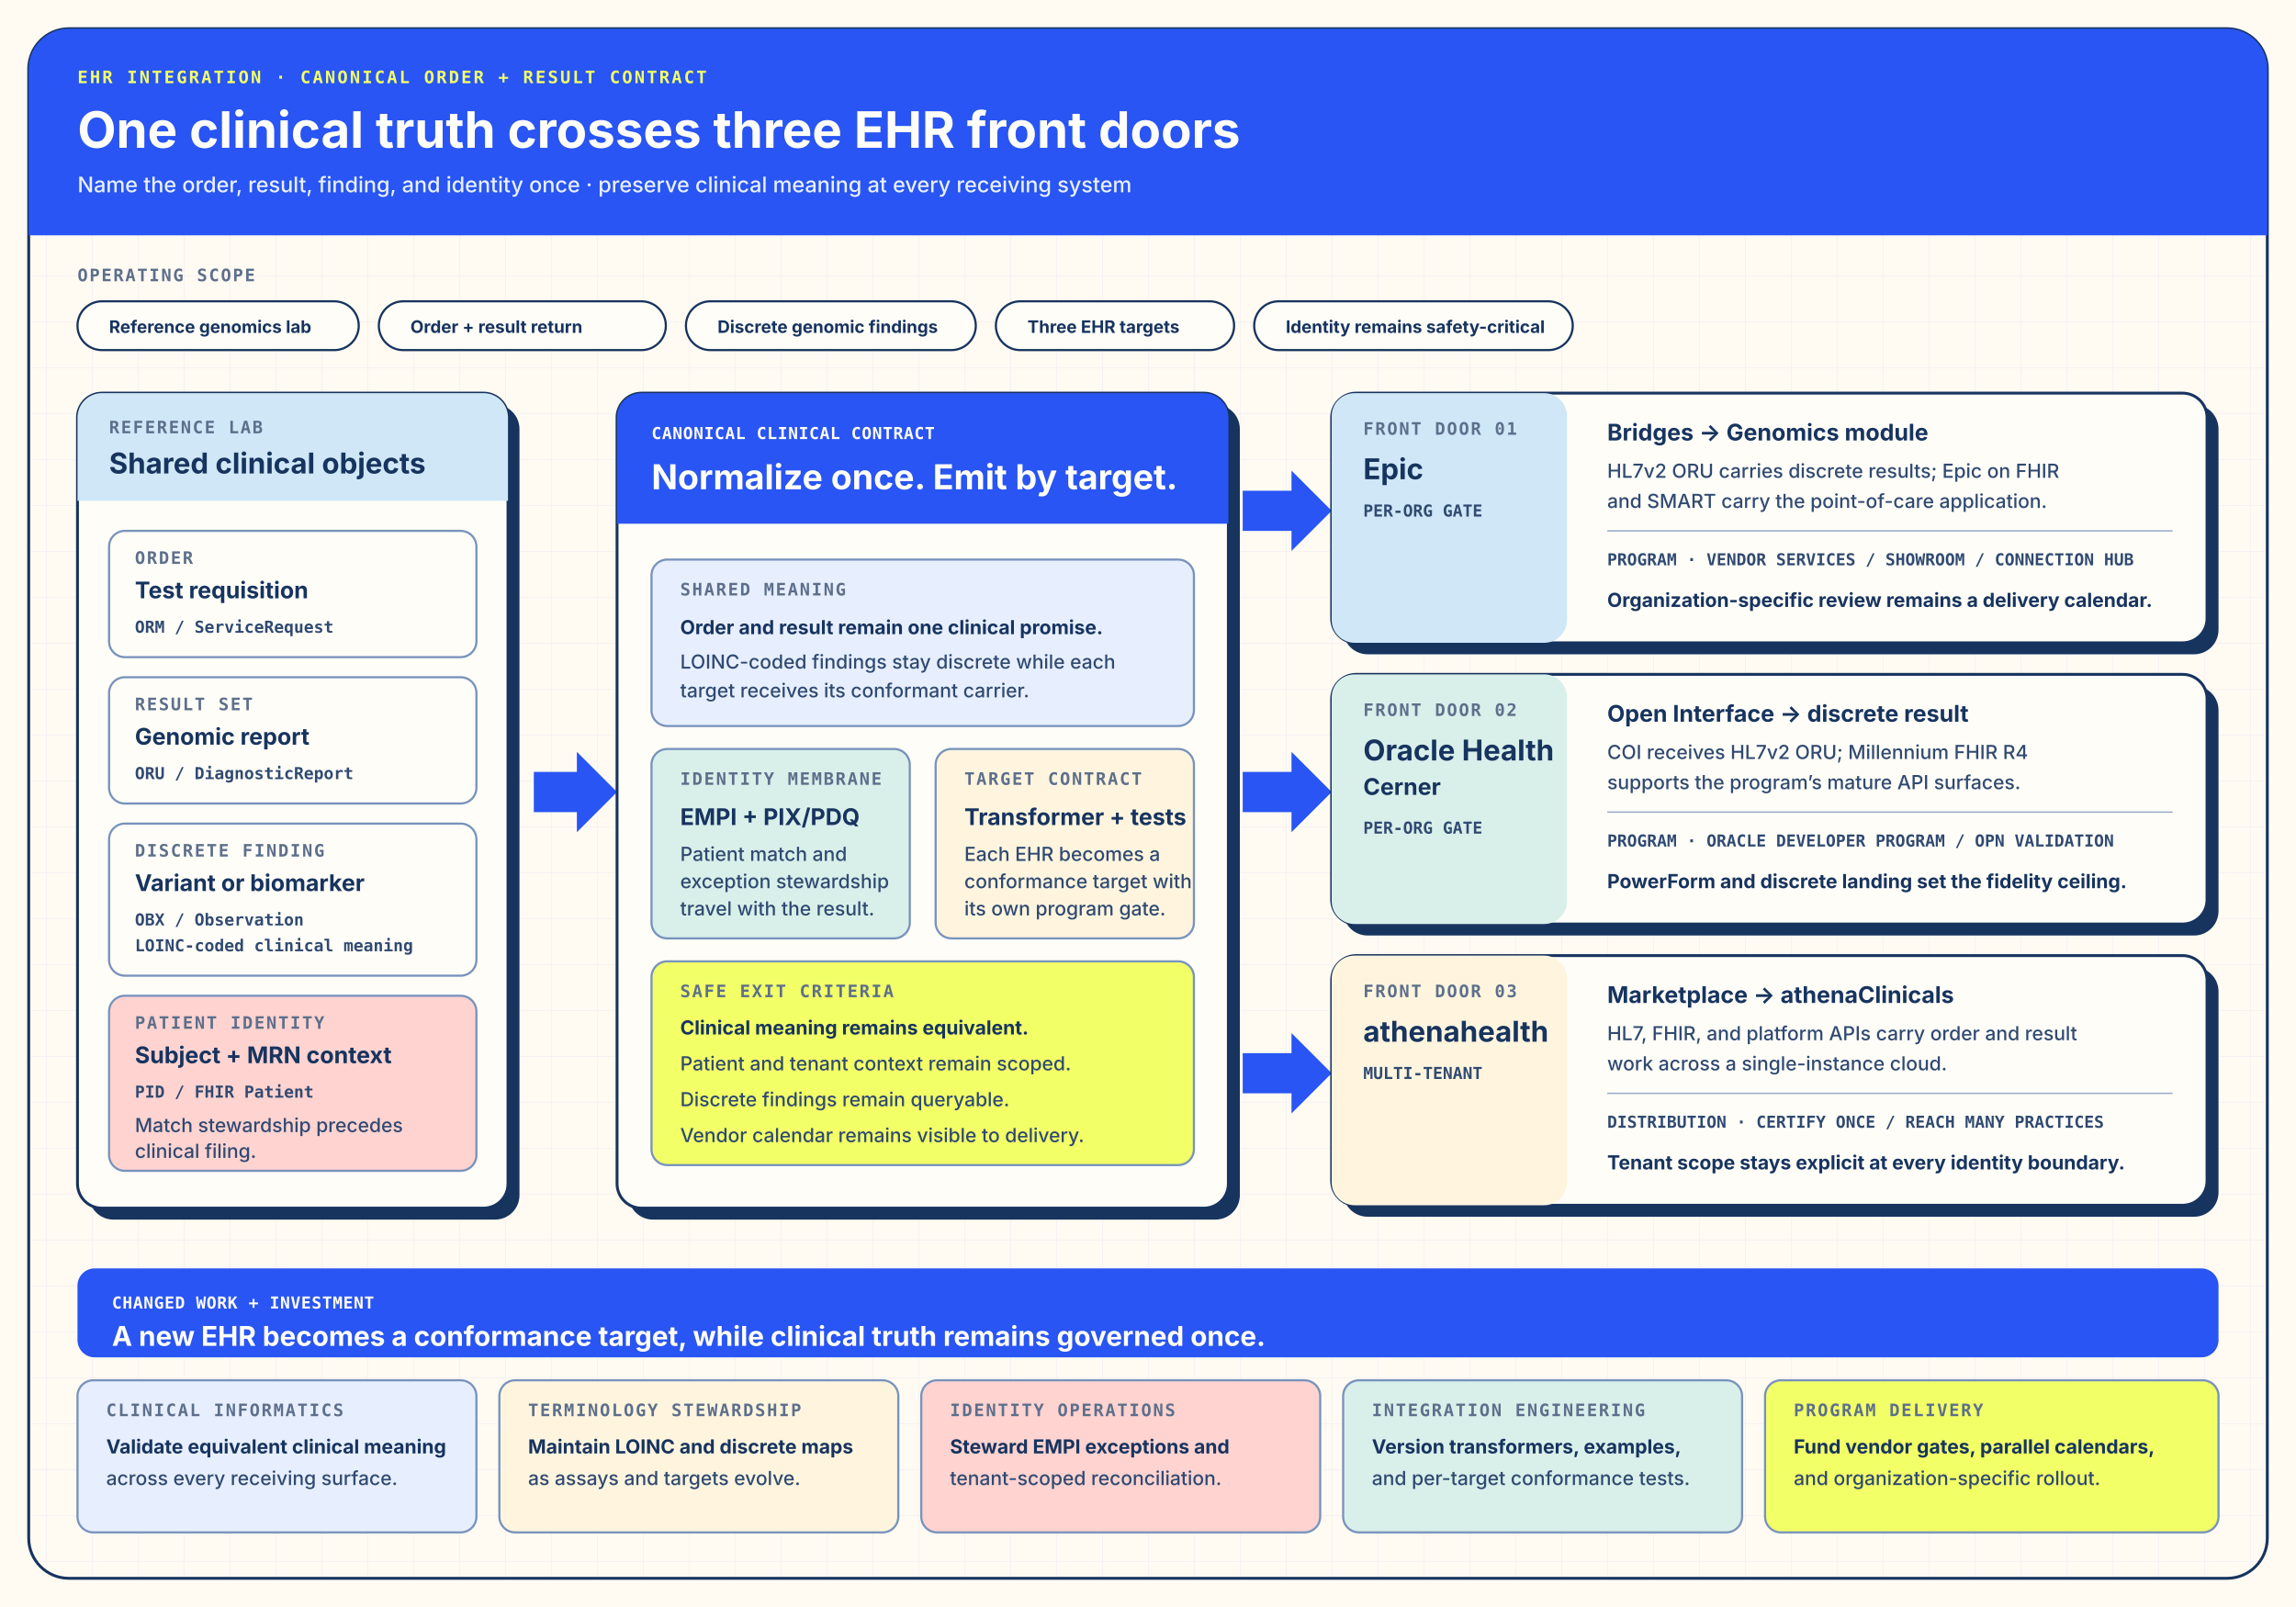
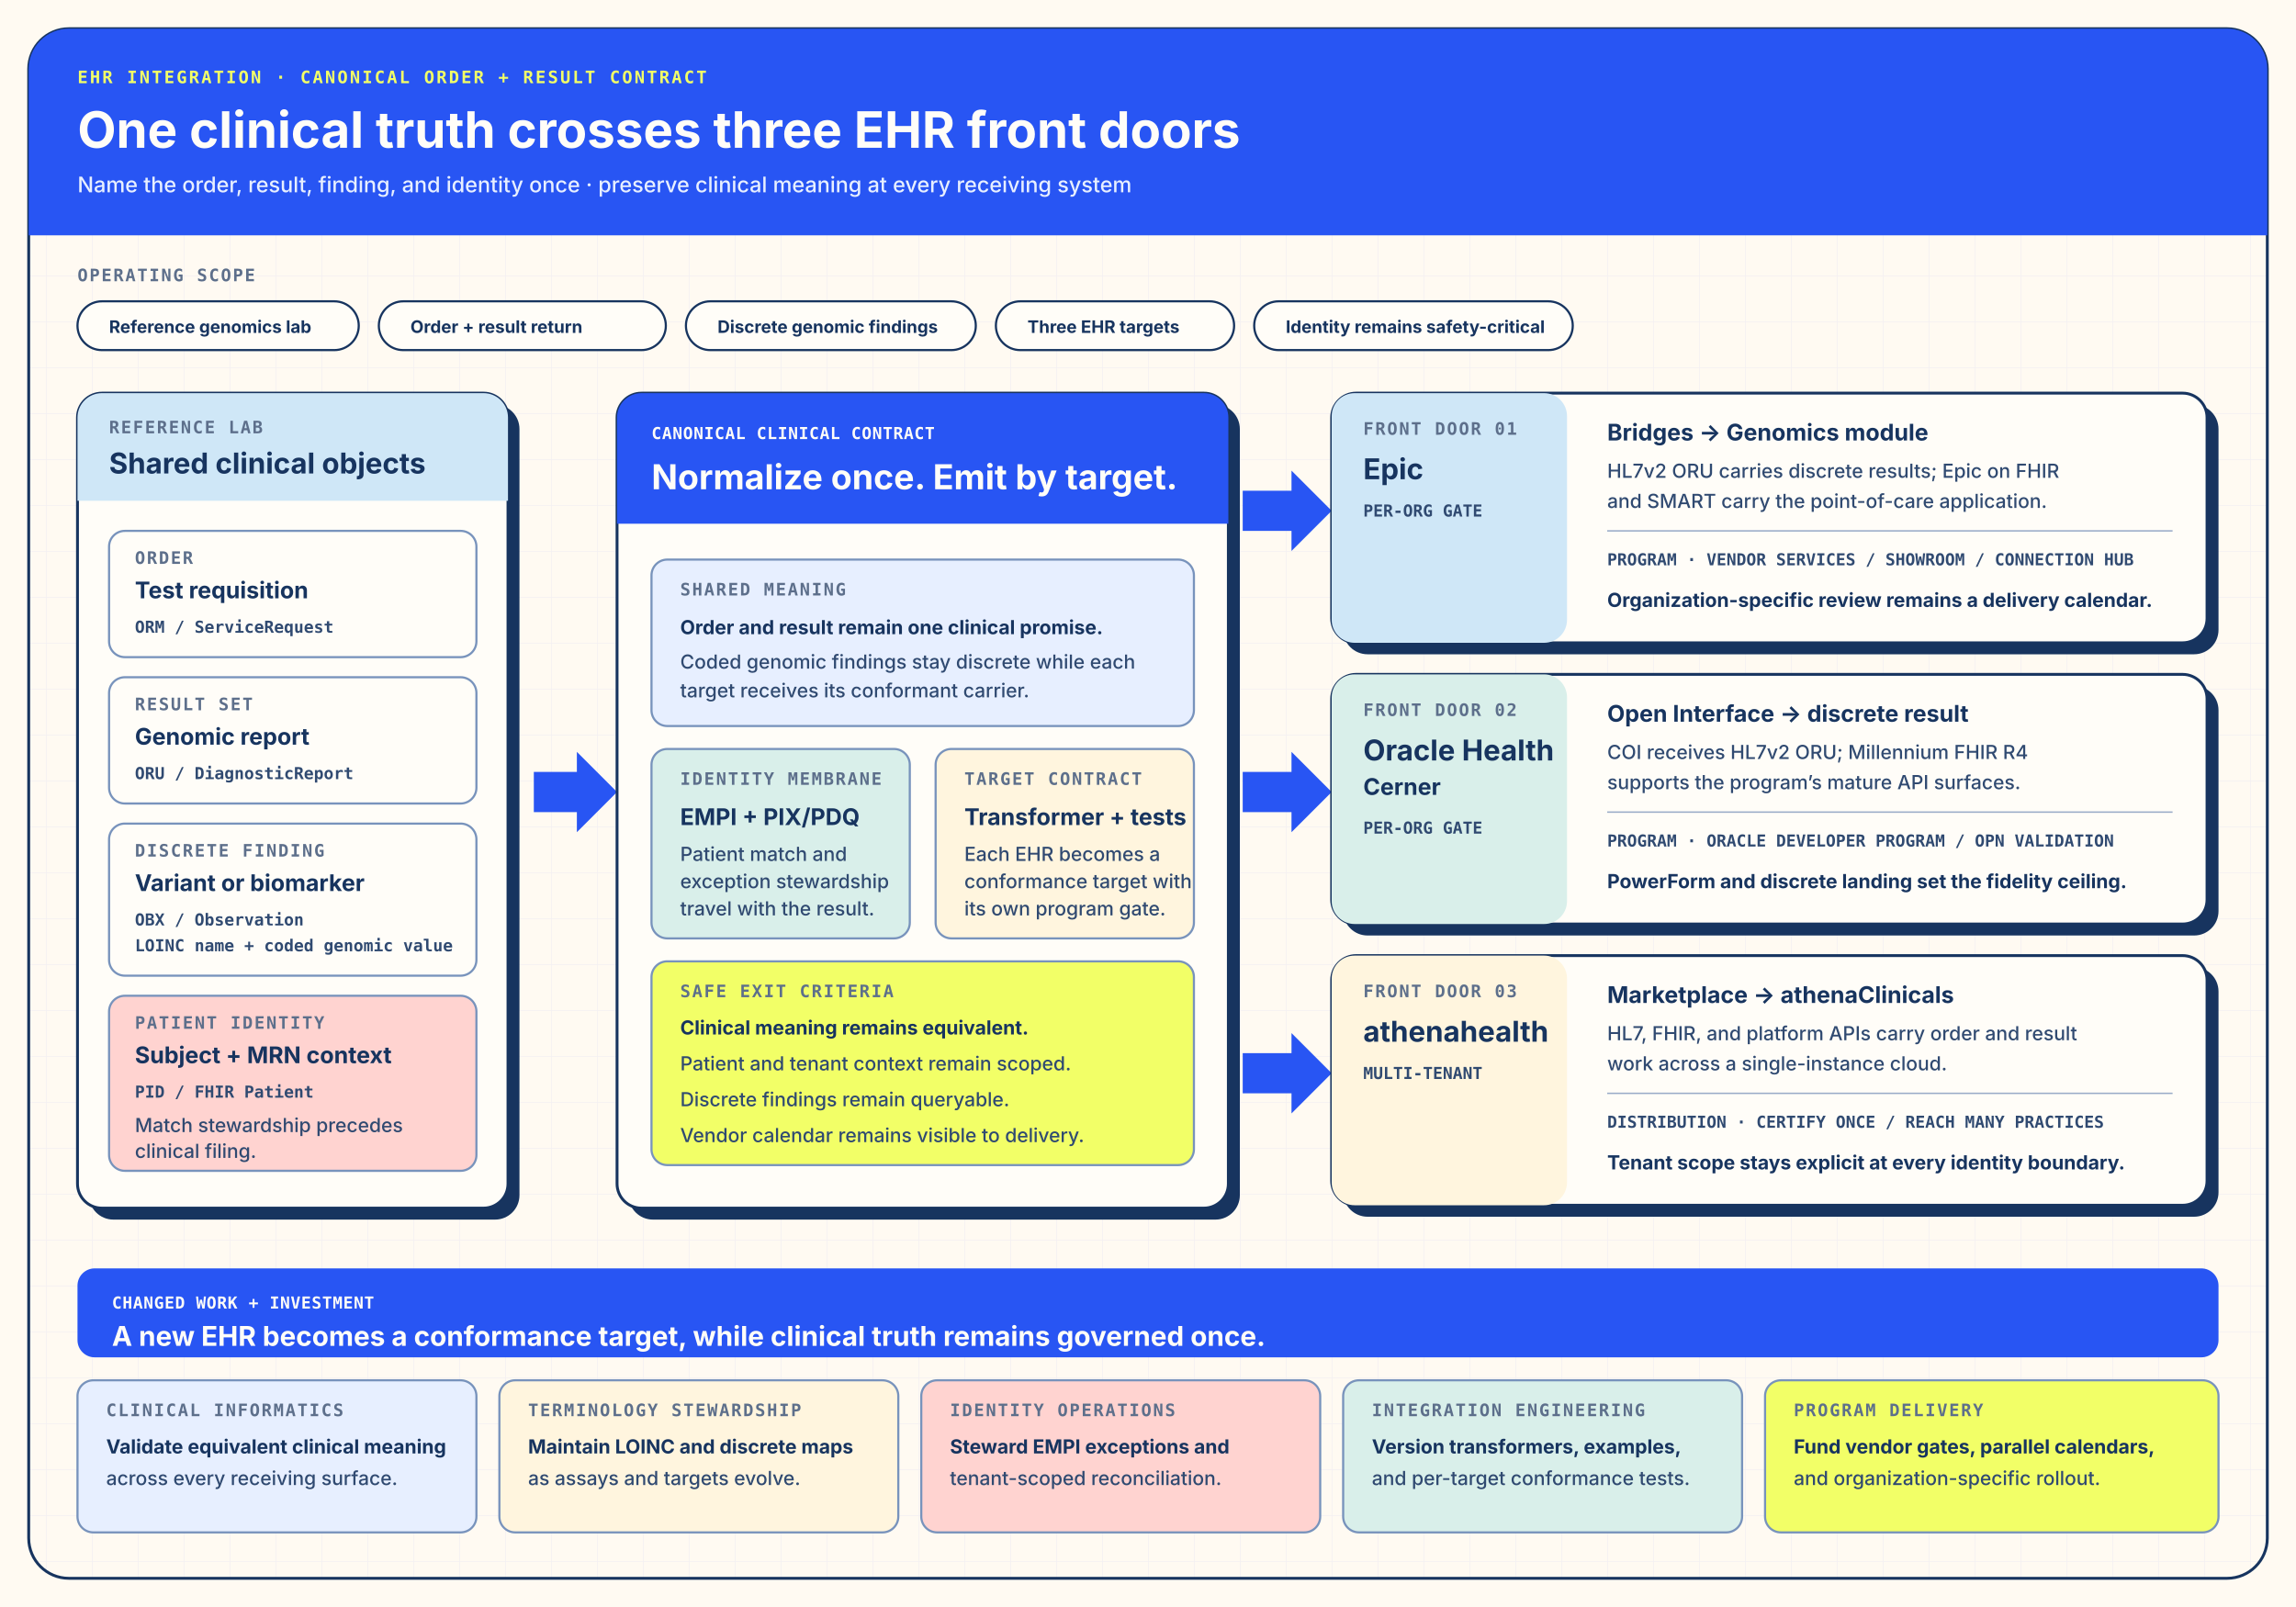
<svg xmlns="http://www.w3.org/2000/svg" width="1600" height="1120" viewBox="0 0 1600 1120" role="img" aria-labelledby="front-doors-title front-doors-desc">
  <defs>
    <pattern id="front-grid" width="32" height="32" patternUnits="userSpaceOnUse">
      <path d="M32 0H0V32" fill="none" stroke="#2855f3" stroke-opacity=".055" stroke-width="1" />
    </pattern>
  </defs>
  <style>
    .field { fill: #fffaf2; }
    .grid { fill: url(#front-grid); }
    .frame { fill: none; stroke: #17345f; stroke-width: 2; }
    .header { fill: #2855f3; }
    .panel { fill: #fffdf8; stroke: #17345f; stroke-width: 2; }
    .shadow { fill: #17345f; }
    .card { fill: #fffdf8; stroke: #7893bc; stroke-width: 1.5; }
    .powder { fill: #cfe7f7; }
    .sea { fill: #d9efea; }
    .cream { fill: #fff5de; }
    .pale { fill: #e7efff; }
    .blush { fill: #ffd3d0; }
    .acid { fill: #f2ff67; }
    .coral { fill: #fa7065; }
    .ink-fill { fill: #17345f; }
    .cobalt-fill { fill: #2855f3; }
    .title { fill: #fffdf8; font: 750 35px/1.1 system-ui, -apple-system, BlinkMacSystemFont, "Segoe UI", sans-serif; }
    .subtitle { fill: #e7efff; font: 500 15px/1.35 system-ui, -apple-system, BlinkMacSystemFont, "Segoe UI", sans-serif; }
    .eyebrow-on { fill: #f2ff67; font: 750 12px/1.2 ui-monospace, SFMono-Regular, Menlo, Monaco, Consolas, monospace; letter-spacing: 1.4px; }
    .eyebrow { fill: #5d6f8b; font: 750 12px/1.2 ui-monospace, SFMono-Regular, Menlo, Monaco, Consolas, monospace; letter-spacing: 1.1px; }
    .section { fill: #17345f; font: 750 20px/1.2 system-ui, -apple-system, BlinkMacSystemFont, "Segoe UI", sans-serif; }
    .card-title { fill: #17345f; font: 750 16px/1.2 system-ui, -apple-system, BlinkMacSystemFont, "Segoe UI", sans-serif; }
    .body { fill: #304a71; font: 500 13.5px/1.4 system-ui, -apple-system, BlinkMacSystemFont, "Segoe UI", sans-serif; }
    .body-strong { fill: #17345f; font: 700 13.5px/1.4 system-ui, -apple-system, BlinkMacSystemFont, "Segoe UI", sans-serif; }
    .mono { fill: #304a71; font: 650 11.5px/1.3 ui-monospace, SFMono-Regular, Menlo, Monaco, Consolas, monospace; }
    .mono-on { fill: #fffdf8; font: 700 11.5px/1.3 ui-monospace, SFMono-Regular, Menlo, Monaco, Consolas, monospace; letter-spacing: .4px; }
    .chip { fill: #fffdf8; stroke: #17345f; stroke-width: 1.5; }
    .chip-text { fill: #17345f; font: 700 12px/1 system-ui, -apple-system, BlinkMacSystemFont, "Segoe UI", sans-serif; }
    .rule { stroke: #9aacc8; stroke-width: 1; }
    .arrow { fill: #2855f3; }
    .arrow-coral { fill: #fa7065; }
  </style>
  <rect class="field" width="1600" height="1120" />
  <rect class="grid" x="20" y="20" width="1560" height="1080" rx="28" />
  <rect class="frame" x="20" y="20" width="1560" height="1080" rx="28" />
  <g role="group" aria-labelledby="front-heading-title">
    <path class="header" d="M20 48a28 28 0 0 1 28-28h1504a28 28 0 0 1 28 28v116H20Z" />
    <text class="eyebrow-on" x="54" y="58">EHR INTEGRATION · CANONICAL ORDER + RESULT CONTRACT</text>
    <text class="title" x="54" y="103">One clinical truth crosses three EHR front doors</text>
    <text class="subtitle" x="54" y="134">Name the order, result, finding, and identity once · preserve clinical meaning at every receiving system</text>
  </g>
  <g role="group" aria-labelledby="front-scope-title">
    <text class="eyebrow" x="54" y="196">OPERATING SCOPE</text>
    <rect class="chip" x="54" y="210" width="196" height="34" rx="17" />
    <text class="chip-text" x="76" y="232">Reference genomics lab</text>
    <rect class="chip" x="264" y="210" width="200" height="34" rx="17" />
    <text class="chip-text" x="286" y="232">Order + result return</text>
    <rect class="chip" x="478" y="210" width="202" height="34" rx="17" />
    <text class="chip-text" x="500" y="232">Discrete genomic findings</text>
    <rect class="chip" x="694" y="210" width="166" height="34" rx="17" />
    <text class="chip-text" x="716" y="232">Three EHR targets</text>
    <rect class="chip acid" x="874" y="210" width="222" height="34" rx="17" />
    <text class="chip-text" x="896" y="232">Identity remains safety-critical</text>
  </g>
  <g role="group" aria-labelledby="front-lab-title">
    <rect class="shadow" x="62" y="282" width="300" height="568" rx="17" />
    <rect class="panel" x="54" y="274" width="300" height="568" rx="17" />
    <path class="powder" d="M71 274h266a17 17 0 0 1 17 17v58H54v-58a17 17 0 0 1 17-17Z" />
    <text class="eyebrow" x="76" y="302">REFERENCE LAB</text>
    <text class="section" x="76" y="330">Shared clinical objects</text>
    <rect class="card" x="76" y="370" width="256" height="88" rx="11" />
    <text class="eyebrow" x="94" y="393">ORDER</text>
    <text class="card-title" x="94" y="417">Test requisition</text>
    <text class="mono" x="94" y="441">ORM / ServiceRequest</text>
    <rect class="card" x="76" y="472" width="256" height="88" rx="11" />
    <text class="eyebrow" x="94" y="495">RESULT SET</text>
    <text class="card-title" x="94" y="519">Genomic report</text>
    <text class="mono" x="94" y="543">ORU / DiagnosticReport</text>
    <rect class="card" x="76" y="574" width="256" height="106" rx="11" />
    <text class="eyebrow" x="94" y="597">DISCRETE FINDING</text>
    <text class="card-title" x="94" y="621">Variant or biomarker</text>
    <text class="mono" x="94" y="645">OBX / Observation</text>
-     <text class="mono" x="94" y="663">LOINC-coded clinical meaning</text>
+     <text class="mono" x="94" y="663">LOINC name + coded genomic value</text>
    <rect class="card blush" x="76" y="694" width="256" height="122" rx="11" />
    <text class="eyebrow" x="94" y="717">PATIENT IDENTITY</text>
    <text class="card-title" x="94" y="741">Subject + MRN context</text>
    <text class="mono" x="94" y="765">PID / FHIR Patient</text>
    <text class="body" x="94" y="789">Match stewardship precedes</text>
    <text class="body" x="94" y="807">clinical filing.</text>
  </g>
  <path class="arrow" aria-hidden="true" d="M372 538H402V524L430 552L402 580V566H372Z" />
  <g role="group" aria-labelledby="front-contract-title">
    <rect class="shadow" x="438" y="282" width="426" height="568" rx="17" />
    <rect class="panel" x="430" y="274" width="426" height="568" rx="17" />
    <path class="cobalt-fill" d="M447 274h392a17 17 0 0 1 17 17v74H430v-74a17 17 0 0 1 17-17Z" />
    <text class="mono-on" x="454" y="306">CANONICAL CLINICAL CONTRACT</text>
    <text class="title" x="454" y="341" style="font-size:24px">Normalize once. Emit by target.</text>
    <rect class="card pale" x="454" y="390" width="378" height="116" rx="11" />
    <text class="eyebrow" x="474" y="415">SHARED MEANING</text>
    <text class="body-strong" x="474" y="442">Order and result remain one clinical promise.</text>
-     <text class="body" x="474" y="466">LOINC-coded findings stay discrete while each</text>
+     <text class="body" x="474" y="466">Coded genomic findings stay discrete while each</text>
    <text class="body" x="474" y="486">target receives its conformant carrier.</text>
    <rect class="card sea" x="454" y="522" width="180" height="132" rx="11" />
    <text class="eyebrow" x="474" y="547">IDENTITY MEMBRANE</text>
    <text class="card-title" x="474" y="575">EMPI + PIX/PDQ</text>
    <text class="body" x="474" y="600">Patient match and</text>
    <text class="body" x="474" y="619">exception stewardship</text>
    <text class="body" x="474" y="638">travel with the result.</text>
    <rect class="card cream" x="652" y="522" width="180" height="132" rx="11" />
    <text class="eyebrow" x="672" y="547">TARGET CONTRACT</text>
    <text class="card-title" x="672" y="575">Transformer + tests</text>
    <text class="body" x="672" y="600">Each EHR becomes a</text>
    <text class="body" x="672" y="619">conformance target with</text>
    <text class="body" x="672" y="638">its own program gate.</text>
    <rect class="card acid" x="454" y="670" width="378" height="142" rx="11" />
    <text class="eyebrow" x="474" y="695">SAFE EXIT CRITERIA</text>
    <text class="body-strong" x="474" y="721">Clinical meaning remains equivalent.</text>
    <text class="body" x="474" y="746">Patient and tenant context remain scoped.</text>
    <text class="body" x="474" y="771">Discrete findings remain queryable.</text>
    <text class="body" x="474" y="796">Vendor calendar remains visible to delivery.</text>
  </g>
  <g aria-hidden="true">
    <path class="arrow" d="M866 342H900V328L928 356L900 384V370H866Z" />
    <path class="arrow" d="M866 538H900V524L928 552L900 580V566H866Z" />
    <path class="arrow" d="M866 734H900V720L928 748L900 776V762H866Z" />
  </g>
  <g role="group" aria-labelledby="front-targets-title">
    <rect class="shadow" x="936" y="282" width="610" height="174" rx="17" />
    <rect class="panel" x="928" y="274" width="610" height="174" rx="17" />
    <rect class="powder" x="928" y="274" width="164" height="174" rx="16" />
    <text class="eyebrow" x="950" y="303">FRONT DOOR 01</text>
    <text class="section" x="950" y="334">Epic</text>
    <text class="mono" x="950" y="360">PER-ORG GATE</text>
    <text class="card-title" x="1120" y="307">Bridges → Genomics module</text>
    <text class="body" x="1120" y="333">HL7v2 ORU carries discrete results; Epic on FHIR</text>
    <text class="body" x="1120" y="354">and SMART carry the point-of-care application.</text>
    <line class="rule" x1="1120" y1="370" x2="1514" y2="370" />
    <text class="mono" x="1120" y="394">PROGRAM · VENDOR SERVICES / SHOWROOM / CONNECTION HUB</text>
    <text class="body-strong" x="1120" y="423">Organization-specific review remains a delivery calendar.</text>
    <rect class="shadow" x="936" y="478" width="610" height="174" rx="17" />
    <rect class="panel" x="928" y="470" width="610" height="174" rx="17" />
    <rect class="sea" x="928" y="470" width="164" height="174" rx="16" />
    <text class="eyebrow" x="950" y="499">FRONT DOOR 02</text>
    <text class="section" x="950" y="530">Oracle Health</text>
    <text class="card-title" x="950" y="554">Cerner</text>
    <text class="mono" x="950" y="581">PER-ORG GATE</text>
    <text class="card-title" x="1120" y="503">Open Interface → discrete result</text>
    <text class="body" x="1120" y="529">COI receives HL7v2 ORU; Millennium FHIR R4</text>
    <text class="body" x="1120" y="550">supports the program’s mature API surfaces.</text>
    <line class="rule" x1="1120" y1="566" x2="1514" y2="566" />
    <text class="mono" x="1120" y="590">PROGRAM · ORACLE DEVELOPER PROGRAM / OPN VALIDATION</text>
    <text class="body-strong" x="1120" y="619">PowerForm and discrete landing set the fidelity ceiling.</text>
    <rect class="shadow" x="936" y="674" width="610" height="174" rx="17" />
    <rect class="panel" x="928" y="666" width="610" height="174" rx="17" />
    <rect class="cream" x="928" y="666" width="164" height="174" rx="16" />
    <text class="eyebrow" x="950" y="695">FRONT DOOR 03</text>
    <text class="section" x="950" y="726">athenahealth</text>
    <text class="mono" x="950" y="752">MULTI-TENANT</text>
    <text class="card-title" x="1120" y="699">Marketplace → athenaClinicals</text>
    <text class="body" x="1120" y="725">HL7, FHIR, and platform APIs carry order and result</text>
    <text class="body" x="1120" y="746">work across a single-instance cloud.</text>
    <line class="rule" x1="1120" y1="762" x2="1514" y2="762" />
    <text class="mono" x="1120" y="786">DISTRIBUTION · CERTIFY ONCE / REACH MANY PRACTICES</text>
    <text class="body-strong" x="1120" y="815">Tenant scope stays explicit at every identity boundary.</text>
  </g>
  <g role="group" aria-labelledby="front-investment-title">
    <rect class="cobalt-fill" x="54" y="884" width="1492" height="62" rx="12" />
    <text class="mono-on" x="78" y="912">CHANGED WORK + INVESTMENT</text>
    <text class="title" x="78" y="938" style="font-size:19px">A new EHR becomes a conformance target, while clinical truth remains governed once.</text>
    <rect class="card pale" x="54" y="962" width="278" height="106" rx="11" />
    <text class="eyebrow" x="74" y="987">CLINICAL INFORMATICS</text>
    <text class="body-strong" x="74" y="1013">Validate equivalent clinical meaning</text>
    <text class="body" x="74" y="1035">across every receiving surface.</text>
    <rect class="card cream" x="348" y="962" width="278" height="106" rx="11" />
    <text class="eyebrow" x="368" y="987">TERMINOLOGY STEWARDSHIP</text>
    <text class="body-strong" x="368" y="1013">Maintain LOINC and discrete maps</text>
    <text class="body" x="368" y="1035">as assays and targets evolve.</text>
    <rect class="card blush" x="642" y="962" width="278" height="106" rx="11" />
    <text class="eyebrow" x="662" y="987">IDENTITY OPERATIONS</text>
    <text class="body-strong" x="662" y="1013">Steward EMPI exceptions and</text>
    <text class="body" x="662" y="1035">tenant-scoped reconciliation.</text>
    <rect class="card sea" x="936" y="962" width="278" height="106" rx="11" />
    <text class="eyebrow" x="956" y="987">INTEGRATION ENGINEERING</text>
    <text class="body-strong" x="956" y="1013">Version transformers, examples,</text>
    <text class="body" x="956" y="1035">and per-target conformance tests.</text>
    <rect class="card acid" x="1230" y="962" width="316" height="106" rx="11" />
    <text class="eyebrow" x="1250" y="987">PROGRAM DELIVERY</text>
    <text class="body-strong" x="1250" y="1013">Fund vendor gates, parallel calendars,</text>
    <text class="body" x="1250" y="1035">and organization-specific rollout.</text>
  </g>
</svg>
